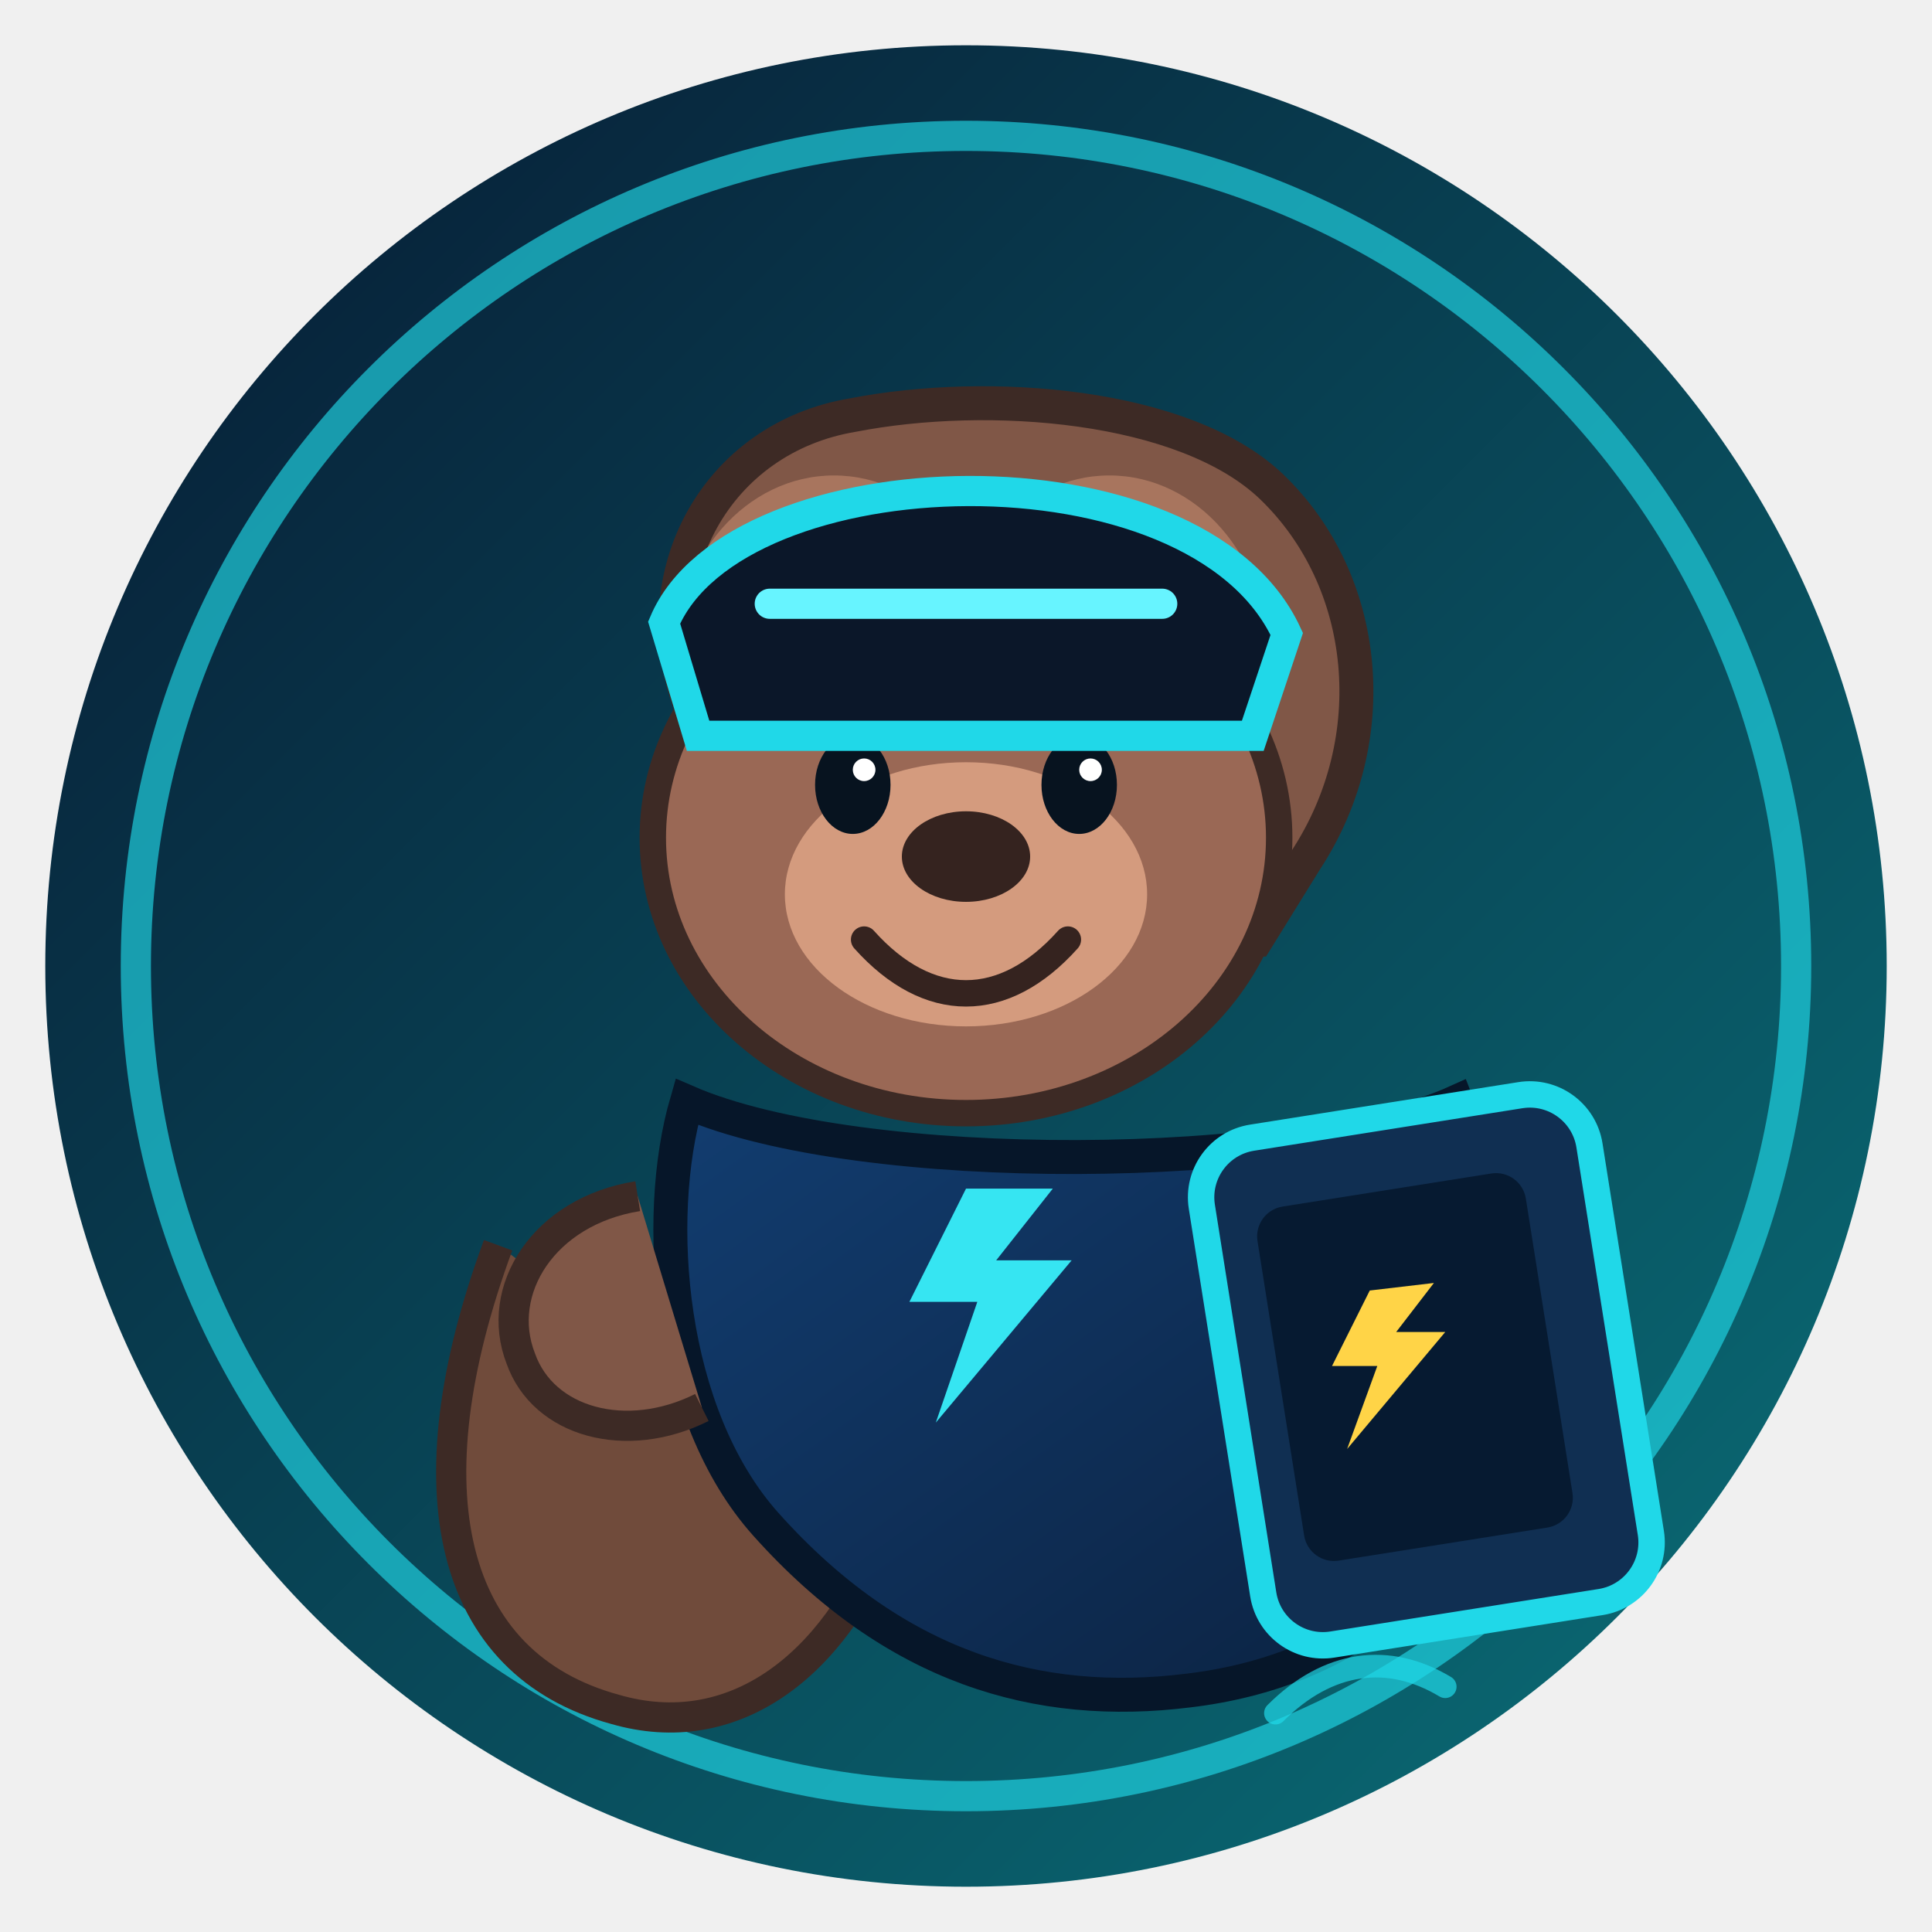
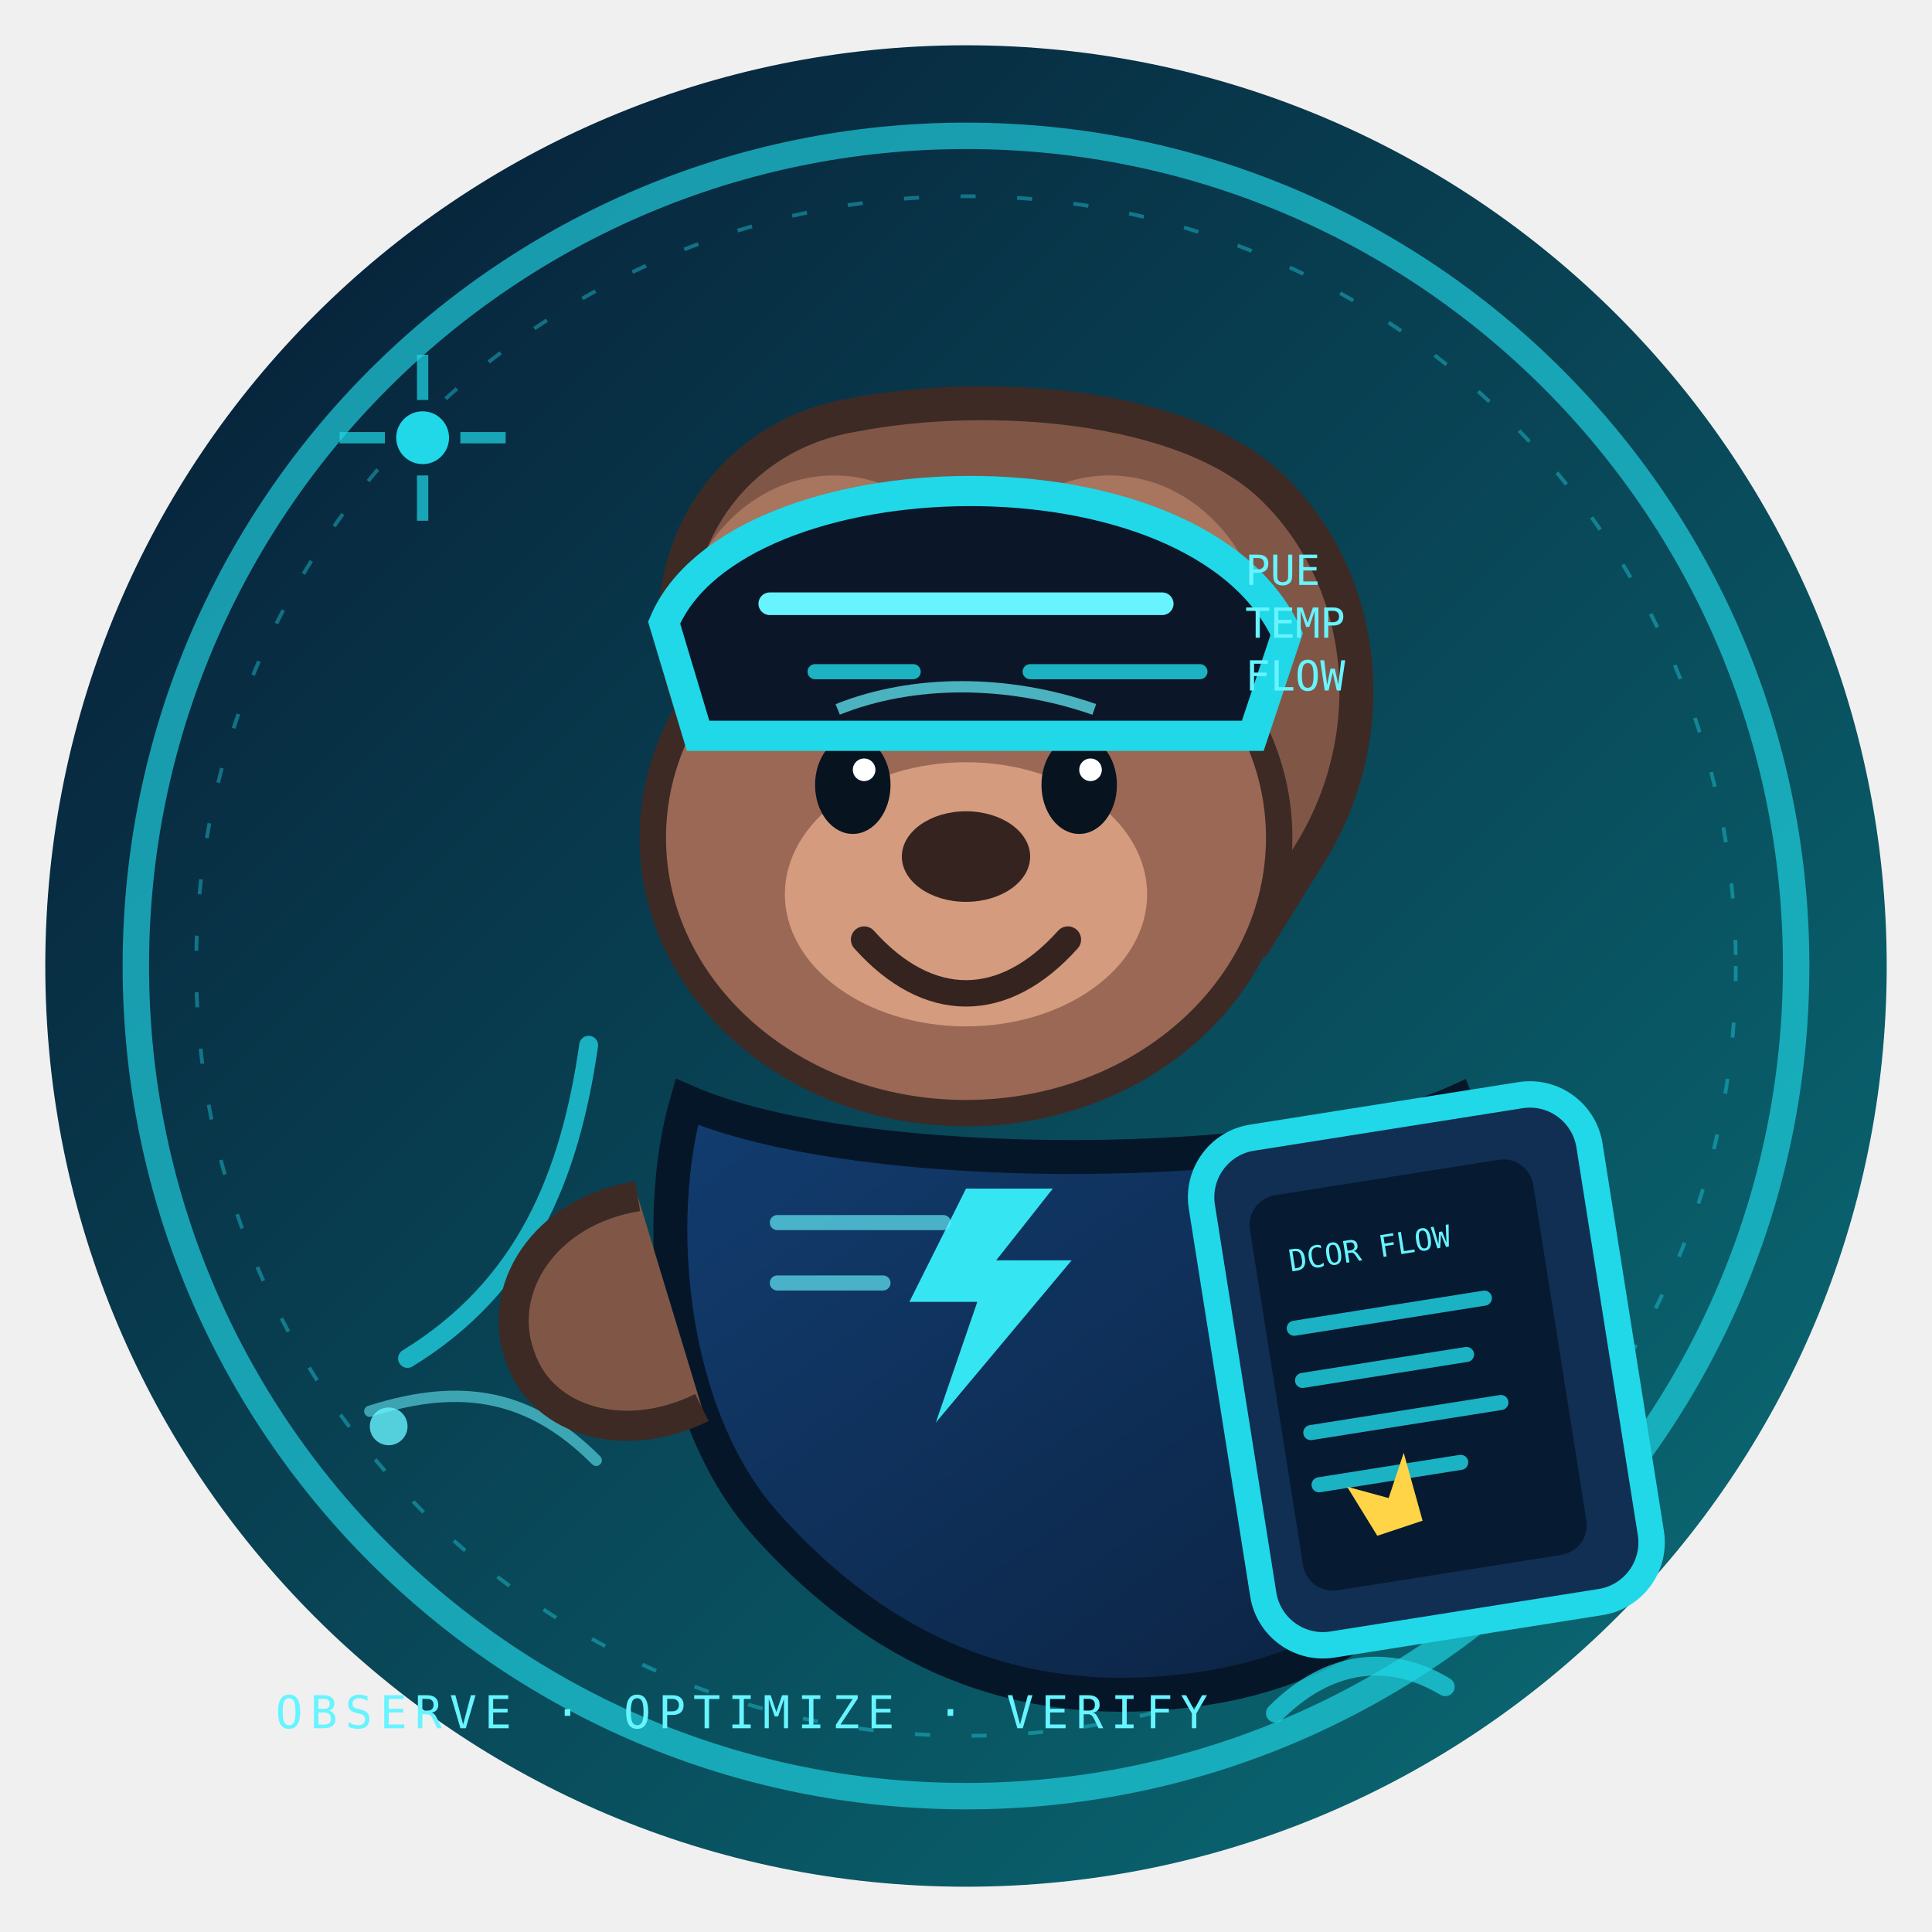
<svg xmlns="http://www.w3.org/2000/svg" viewBox="0 0 512 512" role="img" aria-labelledby="title desc">
  <defs>
    <linearGradient id="bg" x1="0" y1="0" x2="1" y2="1">
      <stop offset="0" stop-color="#071a33" />
      <stop offset="1" stop-color="#0a6f78" />
    </linearGradient>
    <linearGradient id="suit" x1="0" y1="0" x2="1" y2="1">
      <stop offset="0" stop-color="#123d70" />
      <stop offset="1" stop-color="#0b213f" />
    </linearGradient>
  </defs>
  <circle cx="256" cy="256" r="244" fill="url(#bg)" />
-   <circle cx="256" cy="256" r="220" fill="none" stroke="#20d8e8" stroke-width="8" opacity=".65" />
-   <path d="M132 330c-24 65-13 111 31 123 31 9 58-11 72-47" fill="#704b3b" stroke="#3d2a25" stroke-width="8" />
+   <circle cx="256" cy="256" r="220" fill="none" stroke="#20d8e8" stroke-width="7" opacity=".65" />
+   <circle cx="256" cy="256" r="204" fill="none" stroke="#20d8e8" stroke-width="1" stroke-dasharray="4 11" opacity=".4" />
+   <path d="M108 360c31-19 43-48 48-83" fill="none" stroke="#20d8e8" stroke-width="5" stroke-linecap="round" opacity=".75" />
+   <path d="M98 374c25-8 43-4 60 13" fill="none" stroke="#67f4ff" stroke-width="3" stroke-linecap="round" opacity=".55" />
+   <circle cx="103" cy="378" r="5" fill="#67f4ff" opacity=".8" />
  <path d="M183 187c-13-35 7-71 43-77 36-7 88-3 111 19 26 25 30 67 9 99l-13 21H194z" fill="#805747" stroke="#3d2a25" stroke-width="9" />
  <ellipse cx="221" cy="174" rx="42" ry="48" fill="#a8755e" />
  <ellipse cx="294" cy="174" rx="42" ry="48" fill="#a8755e" />
  <ellipse cx="256" cy="222" rx="83" ry="73" fill="#9a6855" stroke="#3d2a25" stroke-width="7" />
  <ellipse cx="256" cy="237" rx="48" ry="35" fill="#d49b7e" />
  <ellipse cx="226" cy="208" rx="10" ry="13" fill="#07131f" />
  <ellipse cx="286" cy="208" rx="10" ry="13" fill="#07131f" />
  <circle cx="229" cy="204" r="3" fill="white" />
  <circle cx="289" cy="204" r="3" fill="white" />
  <ellipse cx="256" cy="227" rx="17" ry="12" fill="#35231f" />
  <path d="M229 249c17 19 37 19 54 0" fill="none" stroke="#35231f" stroke-width="7" stroke-linecap="round" />
  <path d="M176 165c19-45 141-49 165 3l-9 27H185z" fill="#0b1729" stroke="#20d8e8" stroke-width="8" />
-   <path d="M204 160h104" stroke="#67f4ff" stroke-width="8" stroke-linecap="round" />
+   <path d="M204 160h104" stroke="#67f4ff" stroke-width="6" stroke-linecap="round" />
+   <path d="M216 178h26M273 178h45" stroke="#20d8e8" stroke-width="4" stroke-linecap="round" opacity=".8" />
+   <path d="M222 188c20-8 45-8 68 0" fill="none" stroke="#67f4ff" stroke-width="3" opacity=".7" />
+   <text x="330" y="155" fill="#67f4ff" font-family="monospace" font-size="11">PUE</text>
+   <text x="330" y="169" fill="#67f4ff" font-family="monospace" font-size="11">TEMP</text>
+   <text x="330" y="183" fill="#67f4ff" font-family="monospace" font-size="11">FLOW</text>
  <path d="M182 292c-9 31-5 83 21 112 34 38 72 49 112 44 42-5 75-30 82-73 4-25 0-55-11-83-42 19-158 20-204 0z" fill="url(#suit)" stroke="#061629" stroke-width="9" />
  <path d="M256 315l-15 30h18l-11 32 36-43h-20l15-19z" fill="#36e5f2" />
+   <path d="M206 324h44M206 340h28" stroke="#67f4ff" stroke-width="4" stroke-linecap="round" opacity=".65" />
  <rect x="316" y="304" width="104" height="136" rx="16" transform="rotate(-9 316 304)" fill="#102f52" stroke="#20d8e8" stroke-width="7" />
-   <rect x="332" y="321" width="72" height="95" rx="8" transform="rotate(-9 332 321)" fill="#061a31" />
-   <path d="M363 342l-10 20h12l-8 22 26-31h-13l10-13z" fill="#ffd447" />
+   <rect x="330" y="318" width="76" height="106" rx="8" transform="rotate(-9 330 318)" fill="#061a31" />
+   <text x="342" y="337" fill="#67f4ff" font-family="monospace" font-size="8" transform="rotate(-9 342 337)">DCOR FLOW</text>
+   <path d="M343 352h51M343 366h44M343 380h51M343 394h38" stroke="#20d8e8" stroke-width="4" stroke-linecap="round" opacity=".8" transform="rotate(-9 343 352)" />
+   <path d="M365 407l-8-13 11 3 4-12 5 18z" fill="#ffd447" />
  <path d="M169 317c-25 4-38 25-31 43 6 17 28 23 48 13" fill="#805747" stroke="#3d2a25" stroke-width="8" />
-   <path d="M338 454c14-14 30-16 45-7" fill="none" stroke="#20d8e8" stroke-width="6" stroke-linecap="round" opacity=".7" />
+   <path d="M338 454c14-14 30-16 45-7" fill="none" stroke="#20d8e8" stroke-width="5" stroke-linecap="round" opacity=".7" />
+   <circle cx="112" cy="116" r="7" fill="#20d8e8" />
+   <path d="M112 94v12M112 126v12M90 116h12M122 116h12" stroke="#20d8e8" stroke-width="3" opacity=".7" />
+   <text x="73" y="458" fill="#67f4ff" font-family="monospace" font-size="12" letter-spacing="2">OBSERVE · OPTIMIZE · VERIFY</text>
</svg>
